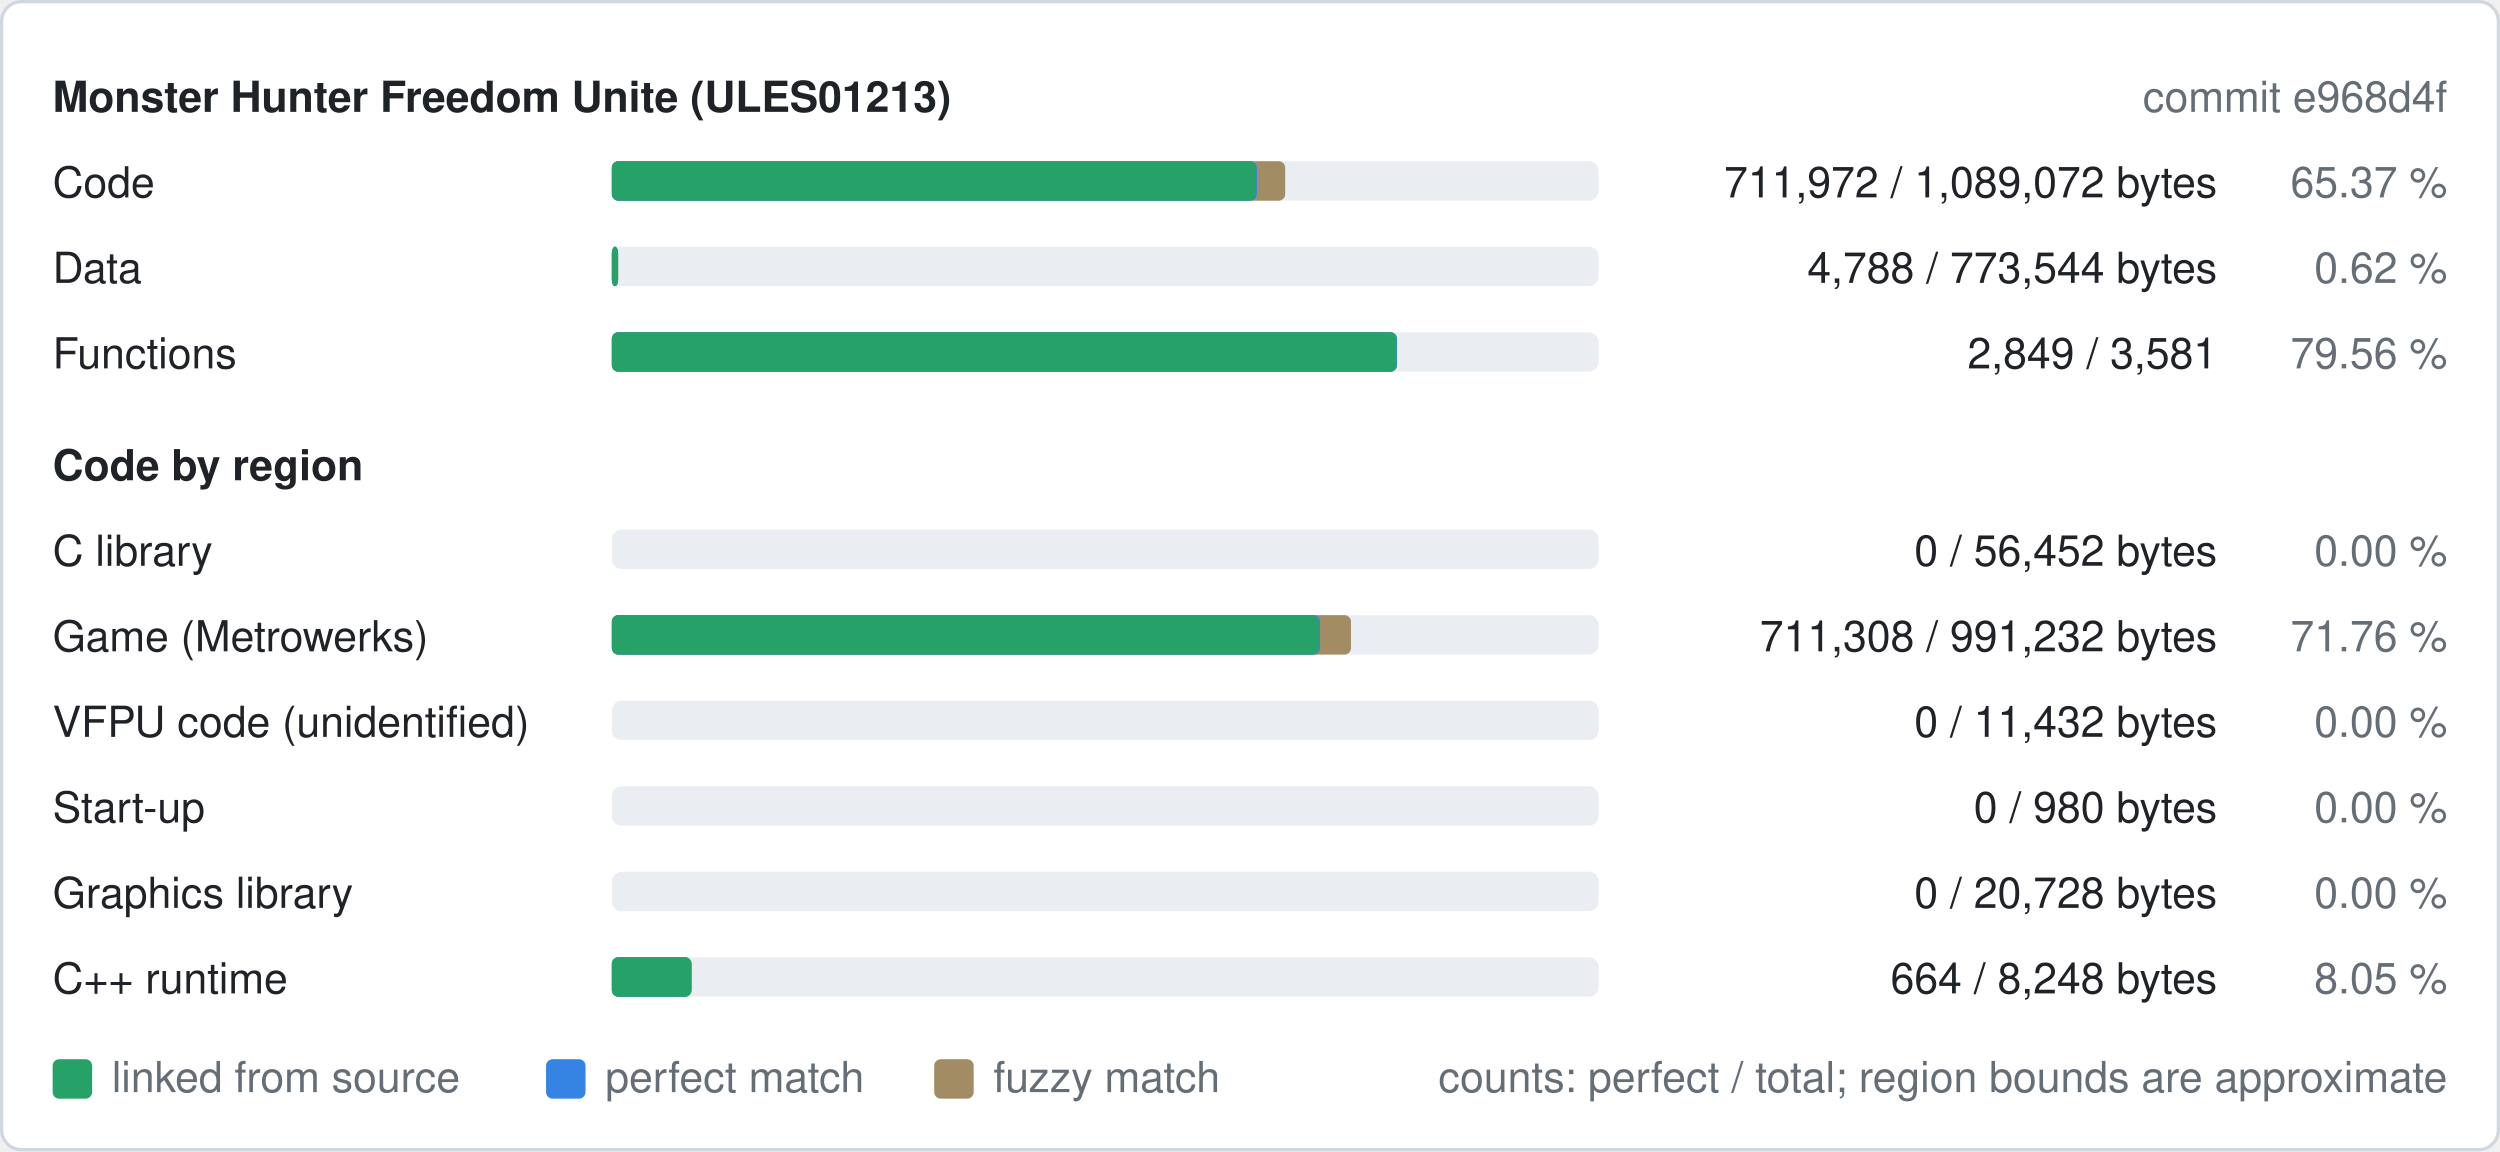
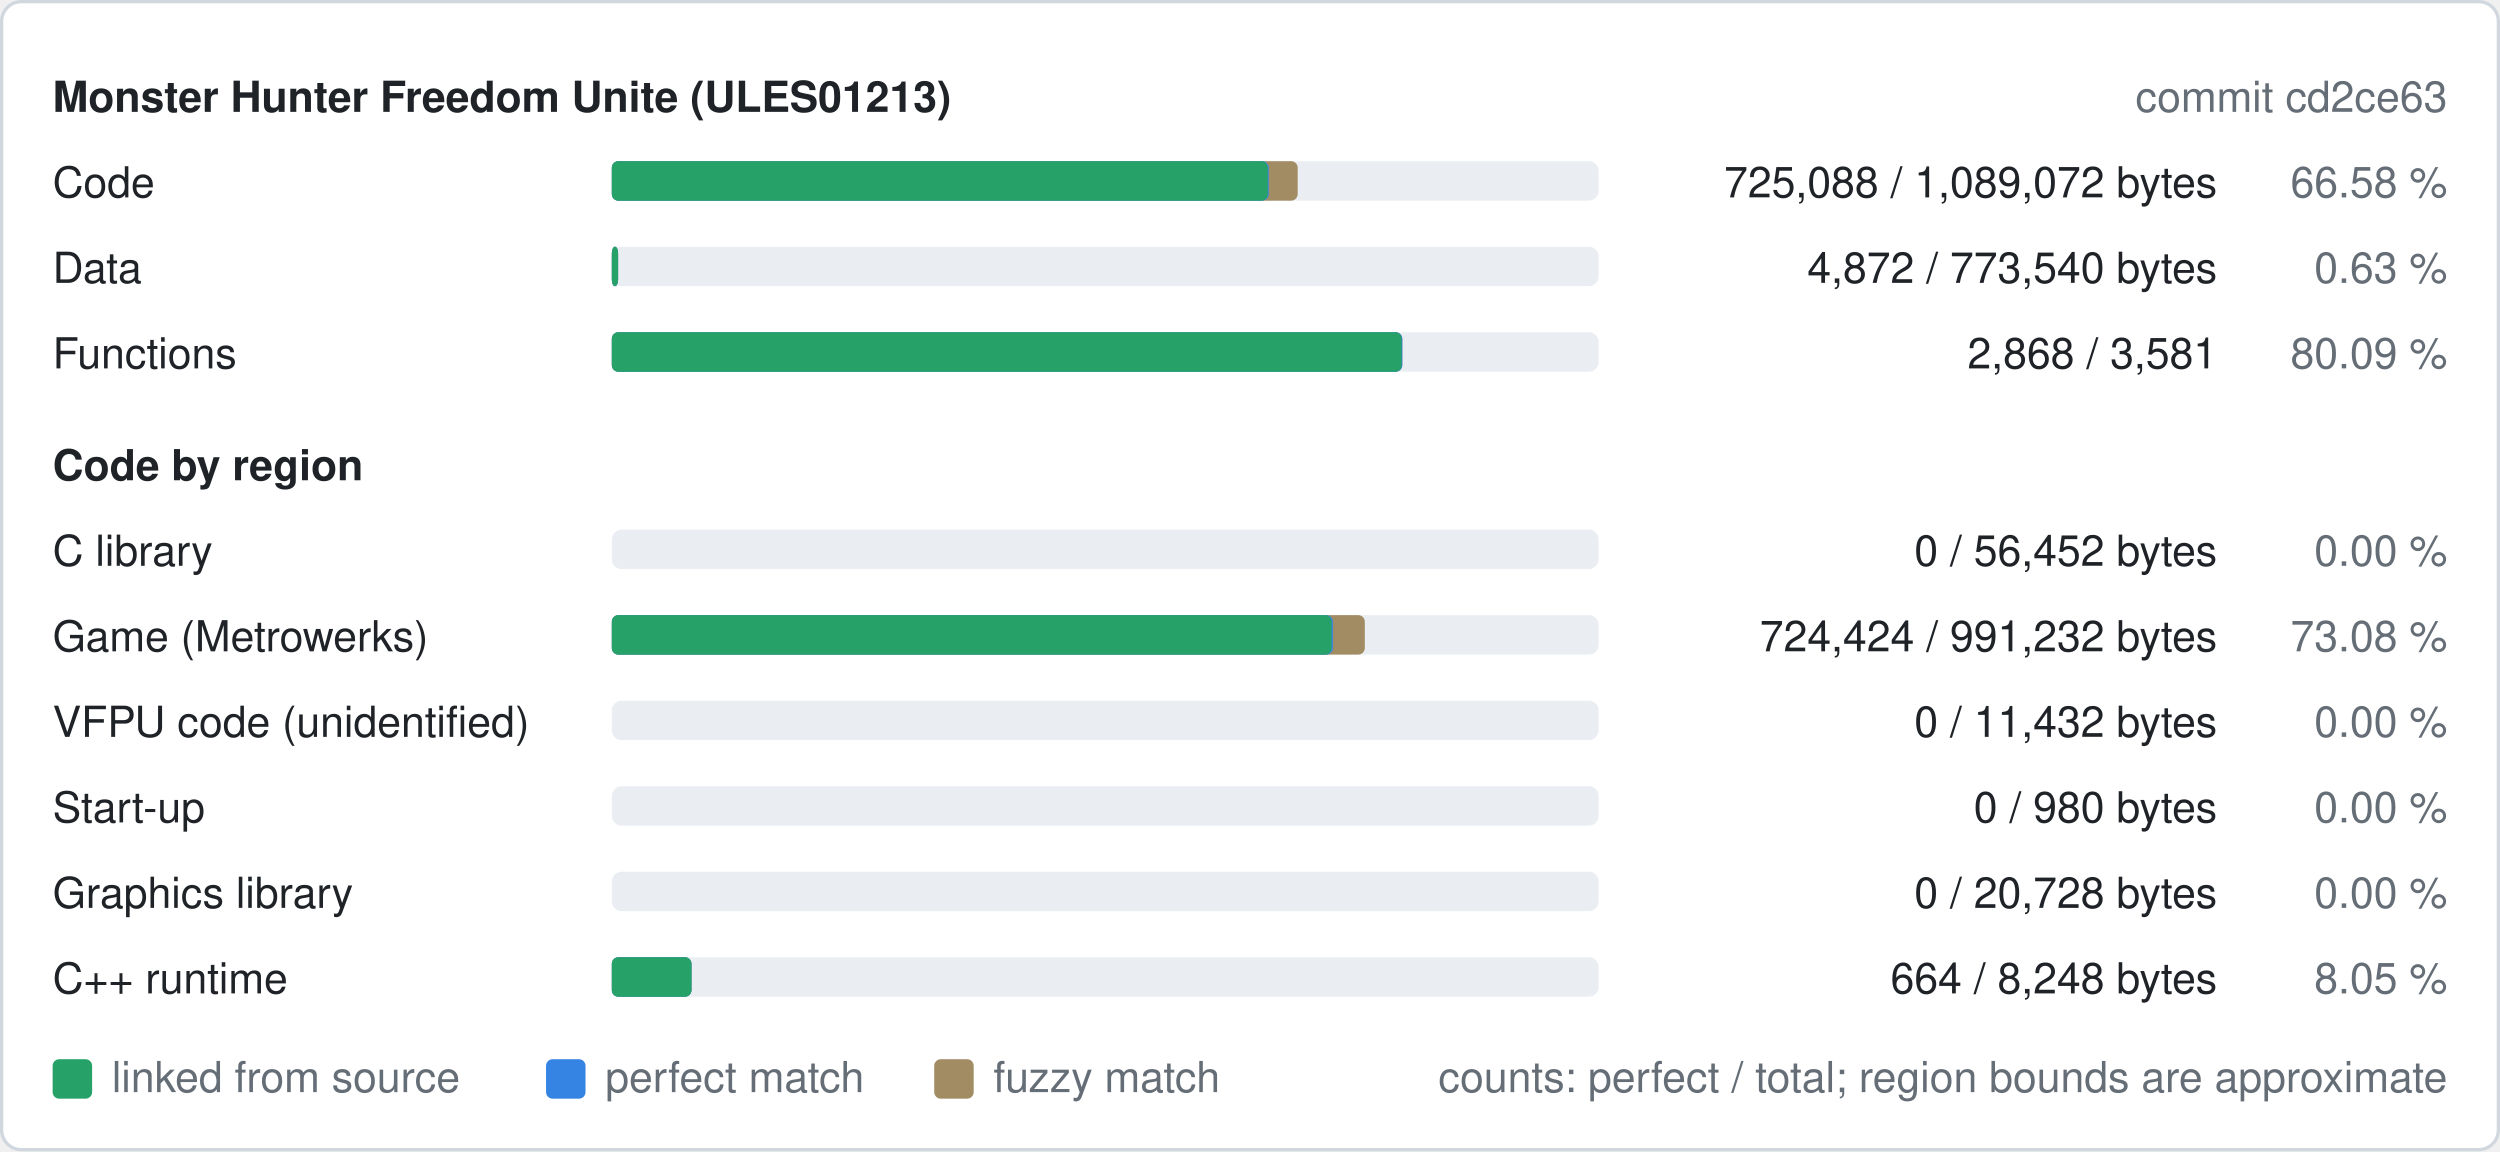
<svg xmlns="http://www.w3.org/2000/svg" width="760" height="350" viewBox="0 0 760 350" role="img" aria-label="Decompilation progress of ULES01213">
  <style>
text{font-family:-apple-system,BlinkMacSystemFont,"Segoe UI",Helvetica,Arial,sans-serif;font-size:13px}
.b{font-weight:600}
.bg{fill:#ffffff;stroke:#d0d7de}.t{fill:#1f2328}.m{fill:#656d76}.track{fill:#eaeef2}.fuzzy{fill:#a28c64}.perfect{fill:#3584e4}.linked{fill:#26a269}
@media (prefers-color-scheme: dark){.bg{fill:#0d1117;stroke:#30363d}.t{fill:#e6edf3}.m{fill:#8d96a0}.track{fill:#21262d}.fuzzy{fill:#a28c64}.perfect{fill:#3584e4}.linked{fill:#2ec27e}}
</style>
  <rect class="bg" x="0.5" y="0.5" width="759" height="349" rx="6" />
  <text class="t b" x="16" y="34">Monster Hunter Freedom Unite (ULES01213)</text>
-   <text class="m" x="744" y="34" text-anchor="end">commit e968d4f</text>
+   <text class="m" x="744" y="34" text-anchor="end">commit cd2ce63</text>
  <text class="t" x="16" y="60">Code</text>
  <rect class="track" x="186" y="49" width="300" height="12" rx="3" />
-   <rect class="fuzzy" x="186" y="49" width="204.7" height="12" rx="2" />
-   <rect class="perfect" x="186" y="49" width="196.1" height="12" rx="2" />
-   <rect class="linked" x="186" y="49" width="195.7" height="12" rx="2" />
-   <text class="t" x="674" y="60" text-anchor="end">711,972 / 1,089,072 bytes</text>
-   <text class="m" x="744" y="60" text-anchor="end">65.37 %</text>
+   <rect class="fuzzy" x="186" y="49" width="208.5" height="12" rx="2" />
+   <rect class="perfect" x="186" y="49" width="199.7" height="12" rx="2" />
+   <rect class="linked" x="186" y="49" width="199.4" height="12" rx="2" />
+   <text class="t" x="674" y="60" text-anchor="end">725,088 / 1,089,072 bytes</text>
+   <text class="m" x="744" y="60" text-anchor="end">66.58 %</text>
  <text class="t" x="16" y="86">Data</text>
  <rect class="track" x="186" y="75" width="300" height="12" rx="3" />
  <rect class="fuzzy" x="186" y="75" width="1.9" height="12" rx="2" />
  <rect class="perfect" x="186" y="75" width="1.9" height="12" rx="2" />
  <rect class="linked" x="186" y="75" width="1.9" height="12" rx="2" />
-   <text class="t" x="674" y="86" text-anchor="end">4,788 / 773,544 bytes</text>
-   <text class="m" x="744" y="86" text-anchor="end">0.62 %</text>
+   <text class="t" x="674" y="86" text-anchor="end">4,872 / 773,540 bytes</text>
+   <text class="m" x="744" y="86" text-anchor="end">0.63 %</text>
  <text class="t" x="16" y="112">Functions</text>
  <rect class="track" x="186" y="101" width="300" height="12" rx="3" />
-   <rect class="fuzzy" x="186" y="101" width="238.7" height="12" rx="2" />
-   <rect class="perfect" x="186" y="101" width="238.7" height="12" rx="2" />
-   <rect class="linked" x="186" y="101" width="238.5" height="12" rx="2" />
-   <text class="t" x="674" y="112" text-anchor="end">2,849 / 3,581</text>
-   <text class="m" x="744" y="112" text-anchor="end">79.56 %</text>
+   <rect class="fuzzy" x="186" y="101" width="240.3" height="12" rx="2" />
+   <rect class="perfect" x="186" y="101" width="240.3" height="12" rx="2" />
+   <rect class="linked" x="186" y="101" width="240.1" height="12" rx="2" />
+   <text class="t" x="674" y="112" text-anchor="end">2,868 / 3,581</text>
+   <text class="m" x="744" y="112" text-anchor="end">80.09 %</text>
  <text class="t b" x="16" y="146">Code by region</text>
  <text class="t" x="16" y="172">C library</text>
  <rect class="track" x="186" y="161" width="300" height="12" rx="3" />
  <text class="t" x="674" y="172" text-anchor="end">0 / 56,452 bytes</text>
  <text class="m" x="744" y="172" text-anchor="end">0.00 %</text>
  <text class="t" x="16" y="198">Game (Metrowerks)</text>
  <rect class="track" x="186" y="187" width="300" height="12" rx="3" />
-   <rect class="fuzzy" x="186" y="187" width="224.7" height="12" rx="2" />
-   <rect class="perfect" x="186" y="187" width="215.3" height="12" rx="2" />
-   <rect class="linked" x="186" y="187" width="214.9" height="12" rx="2" />
-   <text class="t" x="674" y="198" text-anchor="end">711,308 / 991,232 bytes</text>
-   <text class="m" x="744" y="198" text-anchor="end">71.76 %</text>
+   <rect class="fuzzy" x="186" y="187" width="228.9" height="12" rx="2" />
+   <rect class="perfect" x="186" y="187" width="219.2" height="12" rx="2" />
+   <rect class="linked" x="186" y="187" width="218.8" height="12" rx="2" />
+   <text class="t" x="674" y="198" text-anchor="end">724,424 / 991,232 bytes</text>
+   <text class="m" x="744" y="198" text-anchor="end">73.08 %</text>
  <text class="t" x="16" y="224">VFPU code (unidentified)</text>
  <rect class="track" x="186" y="213" width="300" height="12" rx="3" />
  <text class="t" x="674" y="224" text-anchor="end">0 / 11,432 bytes</text>
  <text class="m" x="744" y="224" text-anchor="end">0.00 %</text>
  <text class="t" x="16" y="250">Start-up</text>
  <rect class="track" x="186" y="239" width="300" height="12" rx="3" />
  <text class="t" x="674" y="250" text-anchor="end">0 / 980 bytes</text>
  <text class="m" x="744" y="250" text-anchor="end">0.00 %</text>
  <text class="t" x="16" y="276">Graphics library</text>
  <rect class="track" x="186" y="265" width="300" height="12" rx="3" />
  <text class="t" x="674" y="276" text-anchor="end">0 / 20,728 bytes</text>
  <text class="m" x="744" y="276" text-anchor="end">0.00 %</text>
  <text class="t" x="16" y="302">C++ runtime</text>
  <rect class="track" x="186" y="291" width="300" height="12" rx="3" />
  <rect class="fuzzy" x="186" y="291" width="24.2" height="12" rx="2" />
  <rect class="perfect" x="186" y="291" width="24.2" height="12" rx="2" />
  <rect class="linked" x="186" y="291" width="24.2" height="12" rx="2" />
  <text class="t" x="674" y="302" text-anchor="end">664 / 8,248 bytes</text>
  <text class="m" x="744" y="302" text-anchor="end">8.05 %</text>
  <rect class="linked" x="16" y="322" width="12" height="12" rx="2" />
  <text class="m" x="34" y="332">linked from source</text>
  <rect class="perfect" x="166" y="322" width="12" height="12" rx="2" />
  <text class="m" x="184" y="332">perfect match</text>
  <rect class="fuzzy" x="284" y="322" width="12" height="12" rx="2" />
  <text class="m" x="302" y="332">fuzzy match</text>
  <text class="m" x="744" y="332" text-anchor="end">counts: perfect / total; region bounds are approximate</text>
</svg>
